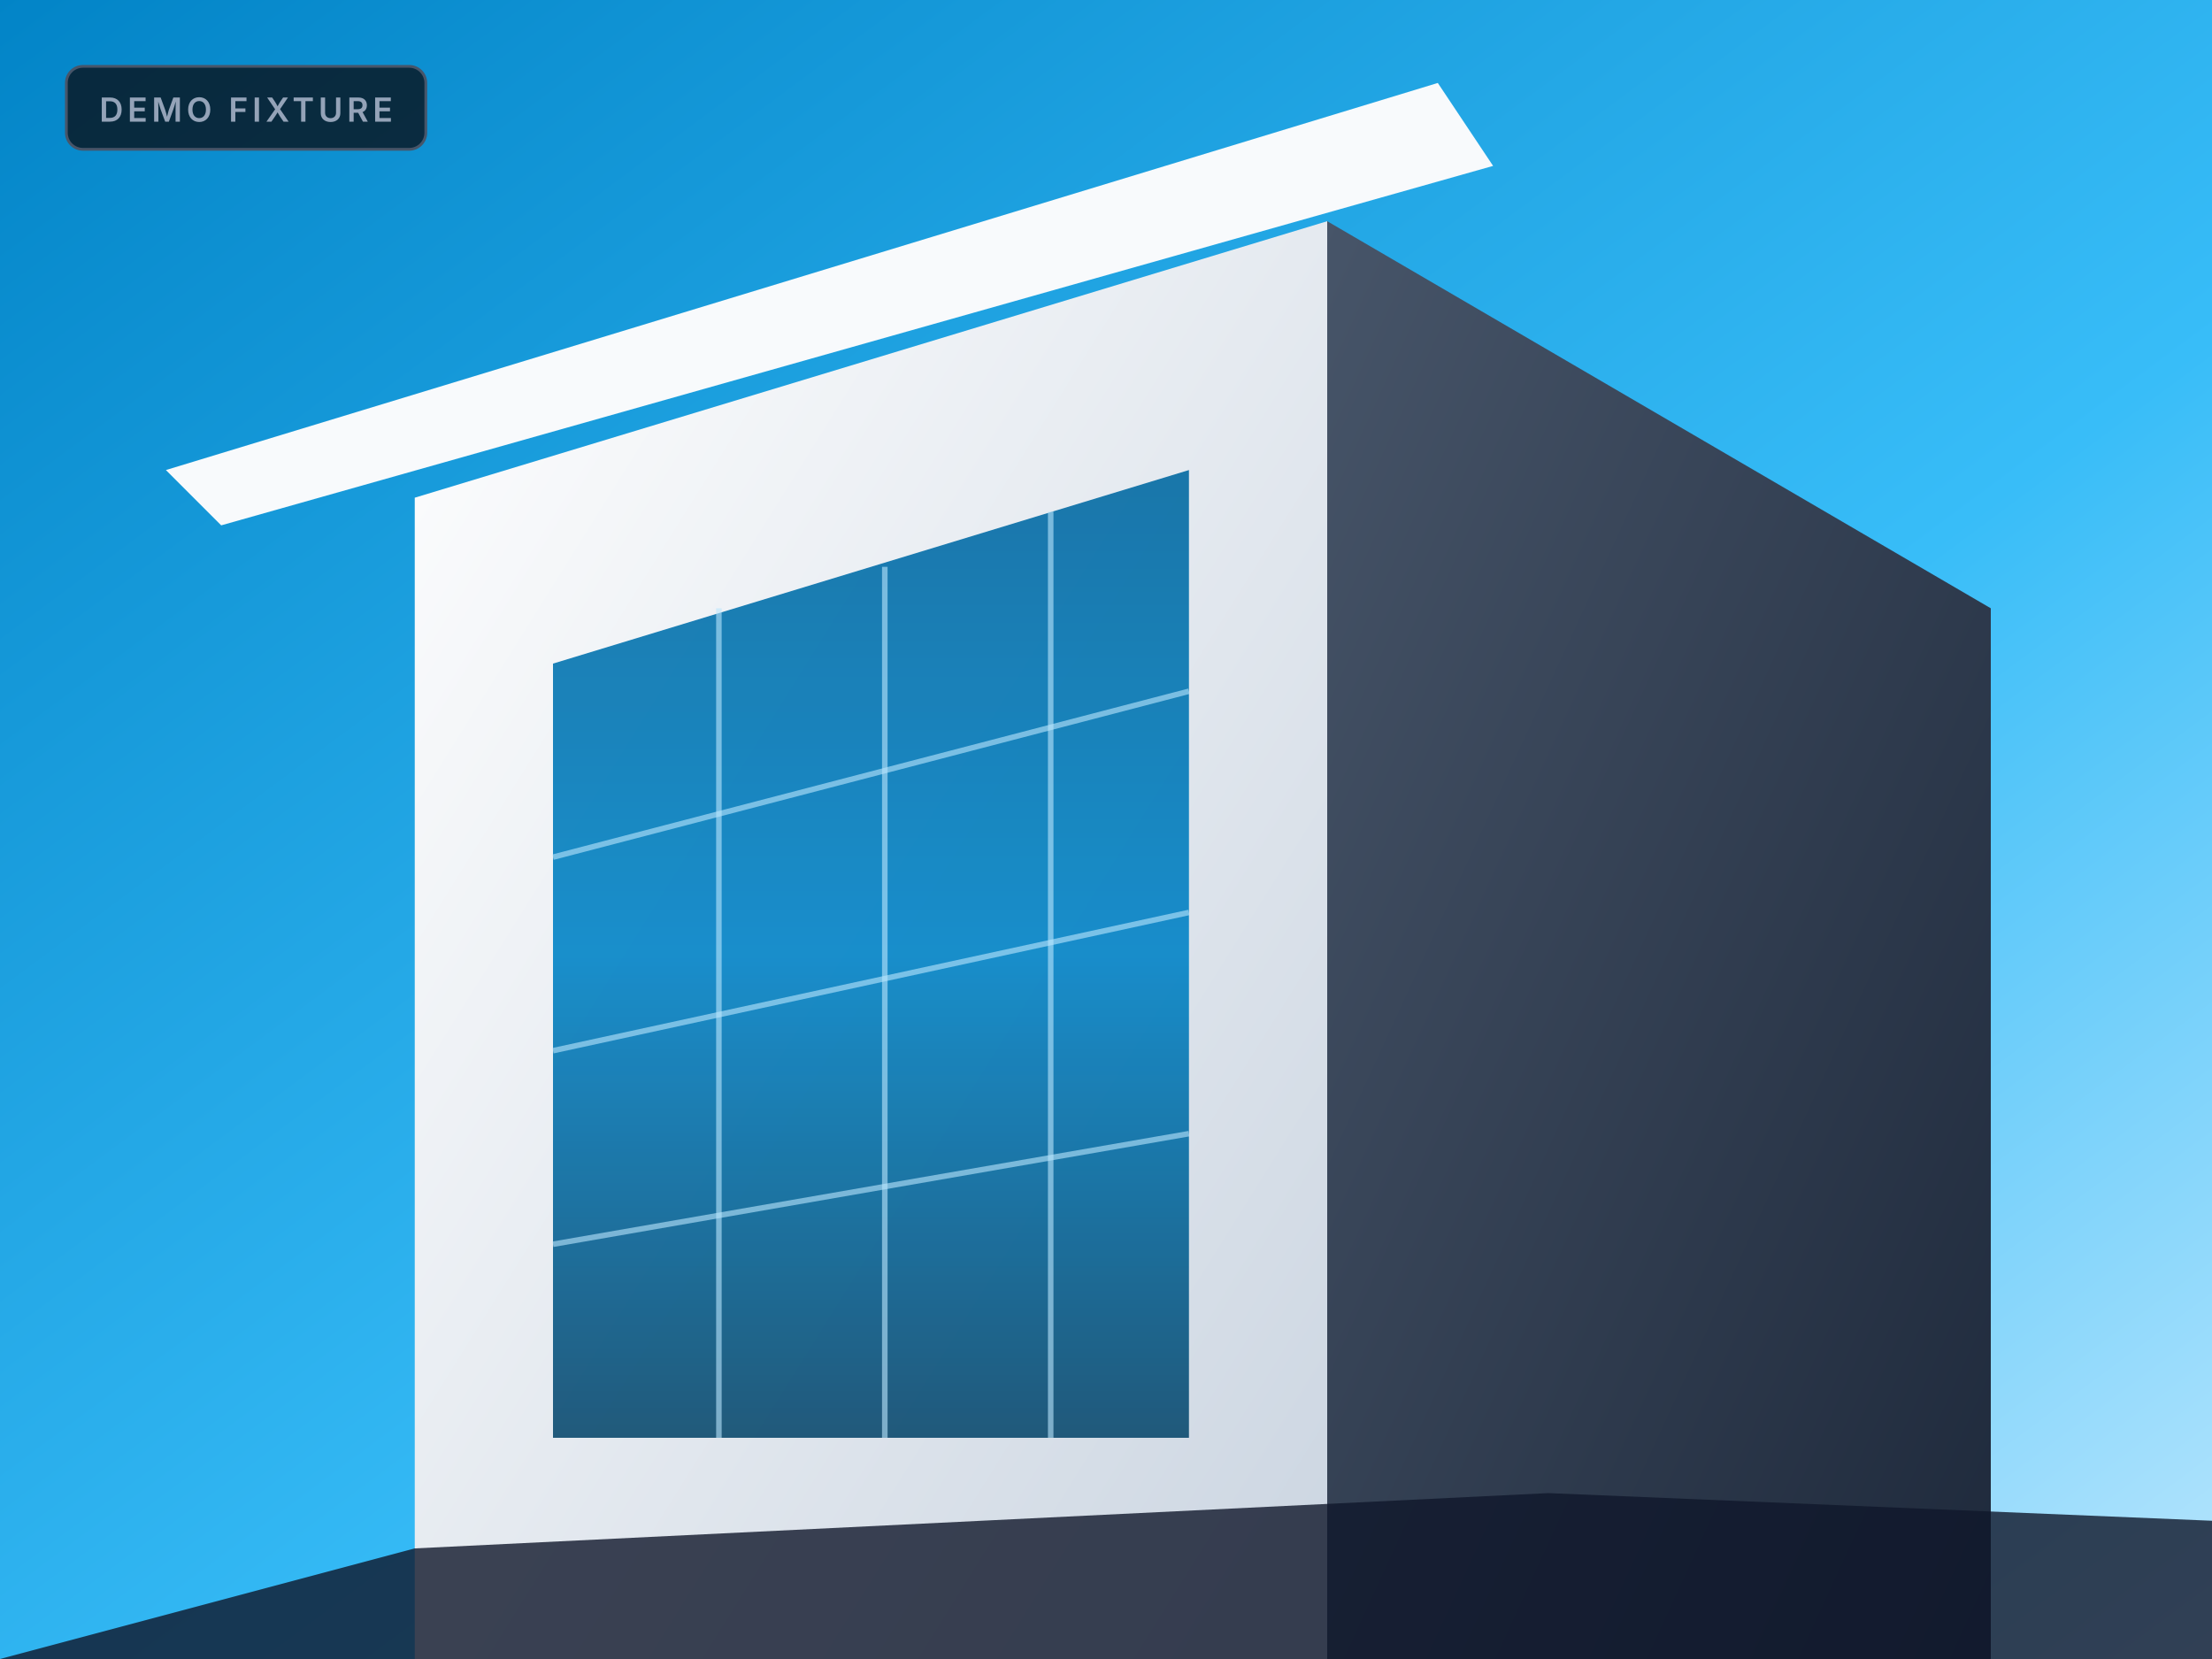
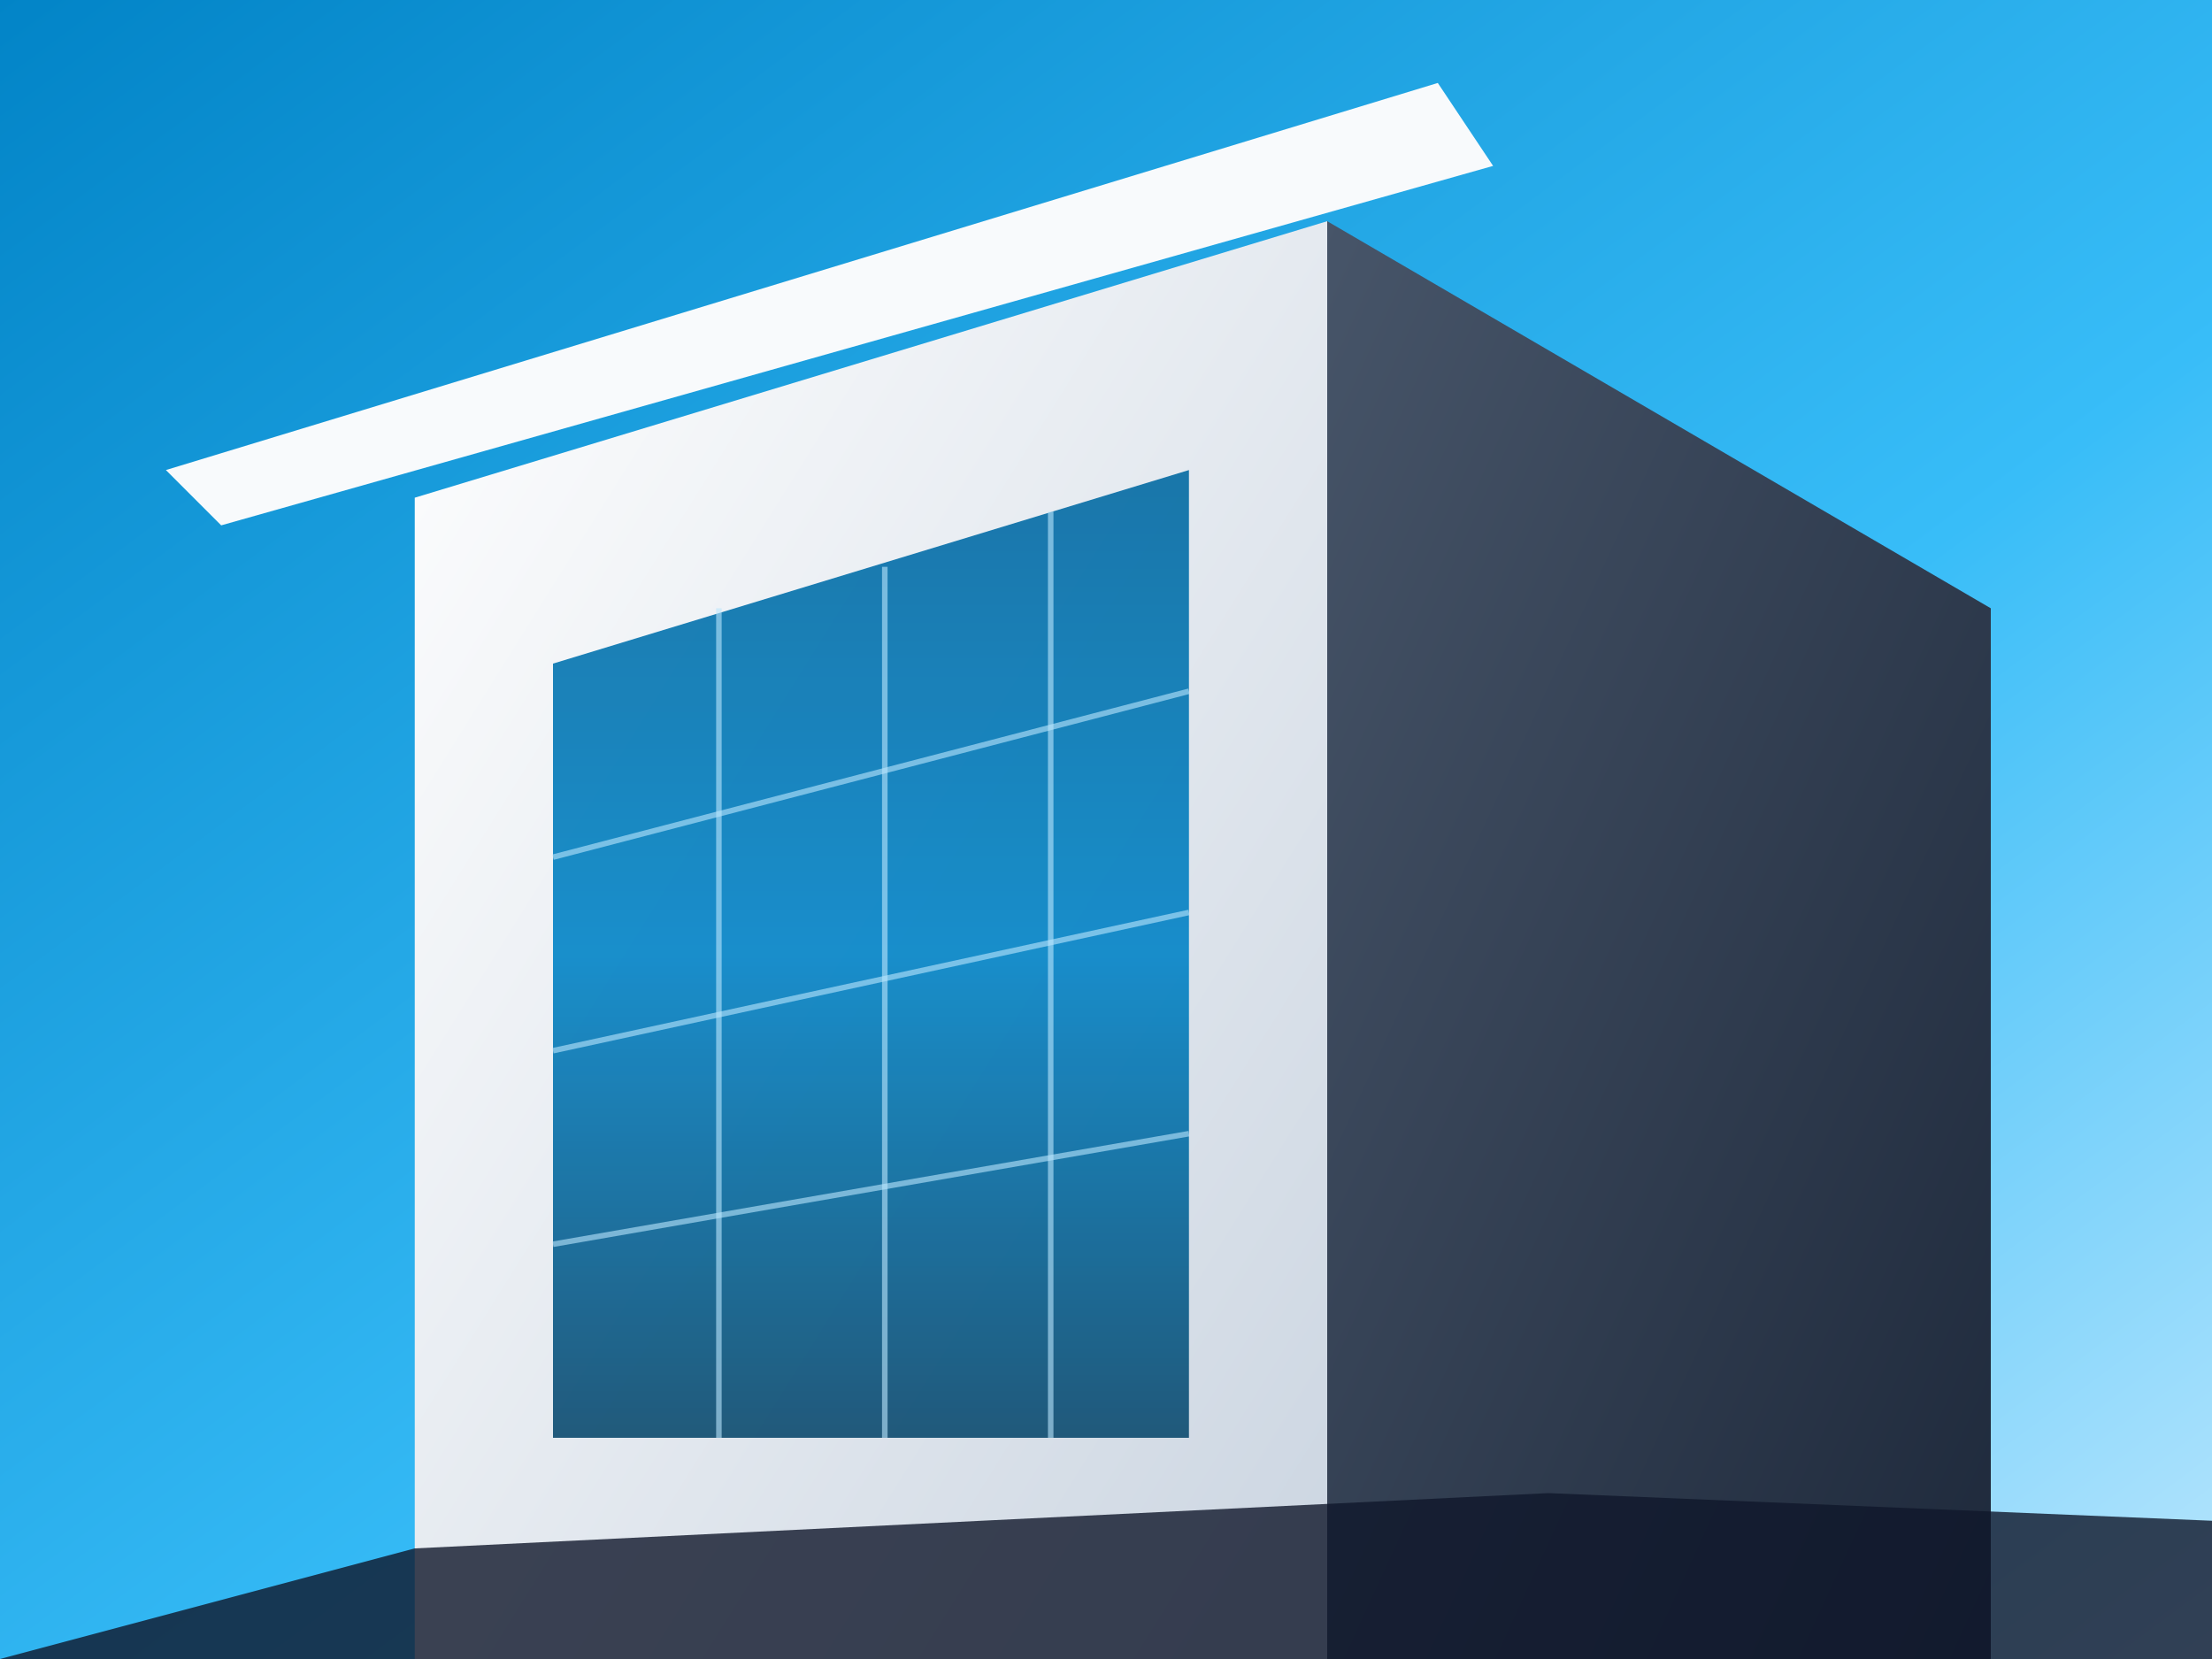
<svg xmlns="http://www.w3.org/2000/svg" viewBox="0 0 800 600" width="800" height="600">
  <defs>
    <linearGradient id="archSky" x1="0" y1="0" x2="1" y2="1">
      <stop offset="0%" stop-color="#0284c7" />
      <stop offset="60%" stop-color="#38bdf8" />
      <stop offset="100%" stop-color="#bae6fd" />
    </linearGradient>
    <linearGradient id="concreteLight" x1="0" y1="0" x2="1" y2="1">
      <stop offset="0%" stop-color="#ffffff" />
      <stop offset="100%" stop-color="#cbd5e1" />
    </linearGradient>
    <linearGradient id="concreteShade" x1="0" y1="0" x2="1" y2="1">
      <stop offset="0%" stop-color="#475569" />
      <stop offset="100%" stop-color="#1e293b" />
    </linearGradient>
    <linearGradient id="glassFacade" x1="0" y1="0" x2="0" y2="1">
      <stop offset="0%" stop-color="#0369a1" />
      <stop offset="50%" stop-color="#0284c7" />
      <stop offset="100%" stop-color="#0c4a6e" />
    </linearGradient>
  </defs>
  <rect width="800" height="600" fill="url(#archSky)" />
  <polygon points="150,600 150,180 480,80 480,600" fill="url(#concreteLight)" />
  <polygon points="480,80 720,220 720,600 480,600" fill="url(#concreteShade)" />
  <polygon points="80,190 540,60 520,30 60,170" fill="#f8fafc" />
  <polygon points="200,240 430,170 430,520 200,520" fill="url(#glassFacade)" opacity="0.9" />
  <line x1="200" y1="310" x2="430" y2="250" stroke="#bae6fd" stroke-width="2" opacity="0.6" />
  <line x1="200" y1="380" x2="430" y2="330" stroke="#bae6fd" stroke-width="2" opacity="0.6" />
  <line x1="200" y1="450" x2="430" y2="410" stroke="#bae6fd" stroke-width="2" opacity="0.6" />
  <line x1="260" y1="220" x2="260" y2="520" stroke="#bae6fd" stroke-width="2" opacity="0.6" />
  <line x1="320" y1="205" x2="320" y2="520" stroke="#bae6fd" stroke-width="2" opacity="0.6" />
  <line x1="380" y1="185" x2="380" y2="520" stroke="#bae6fd" stroke-width="2" opacity="0.6" />
  <polygon points="0,600 800,600 800,550 560,540 150,560 0,600" fill="#0f172a" opacity="0.8" />
-   <rect x="24" y="24" width="130" height="30" rx="6" fill="#090a0f" fill-opacity="0.75" stroke="#475569" stroke-width="1" />
-   <text x="89" y="44" fill="#94a3b8" font-family="system-ui, -apple-system, sans-serif" font-size="12" font-weight="600" text-anchor="middle" letter-spacing="1.5">DEMO FIXTURE</text>
</svg>
